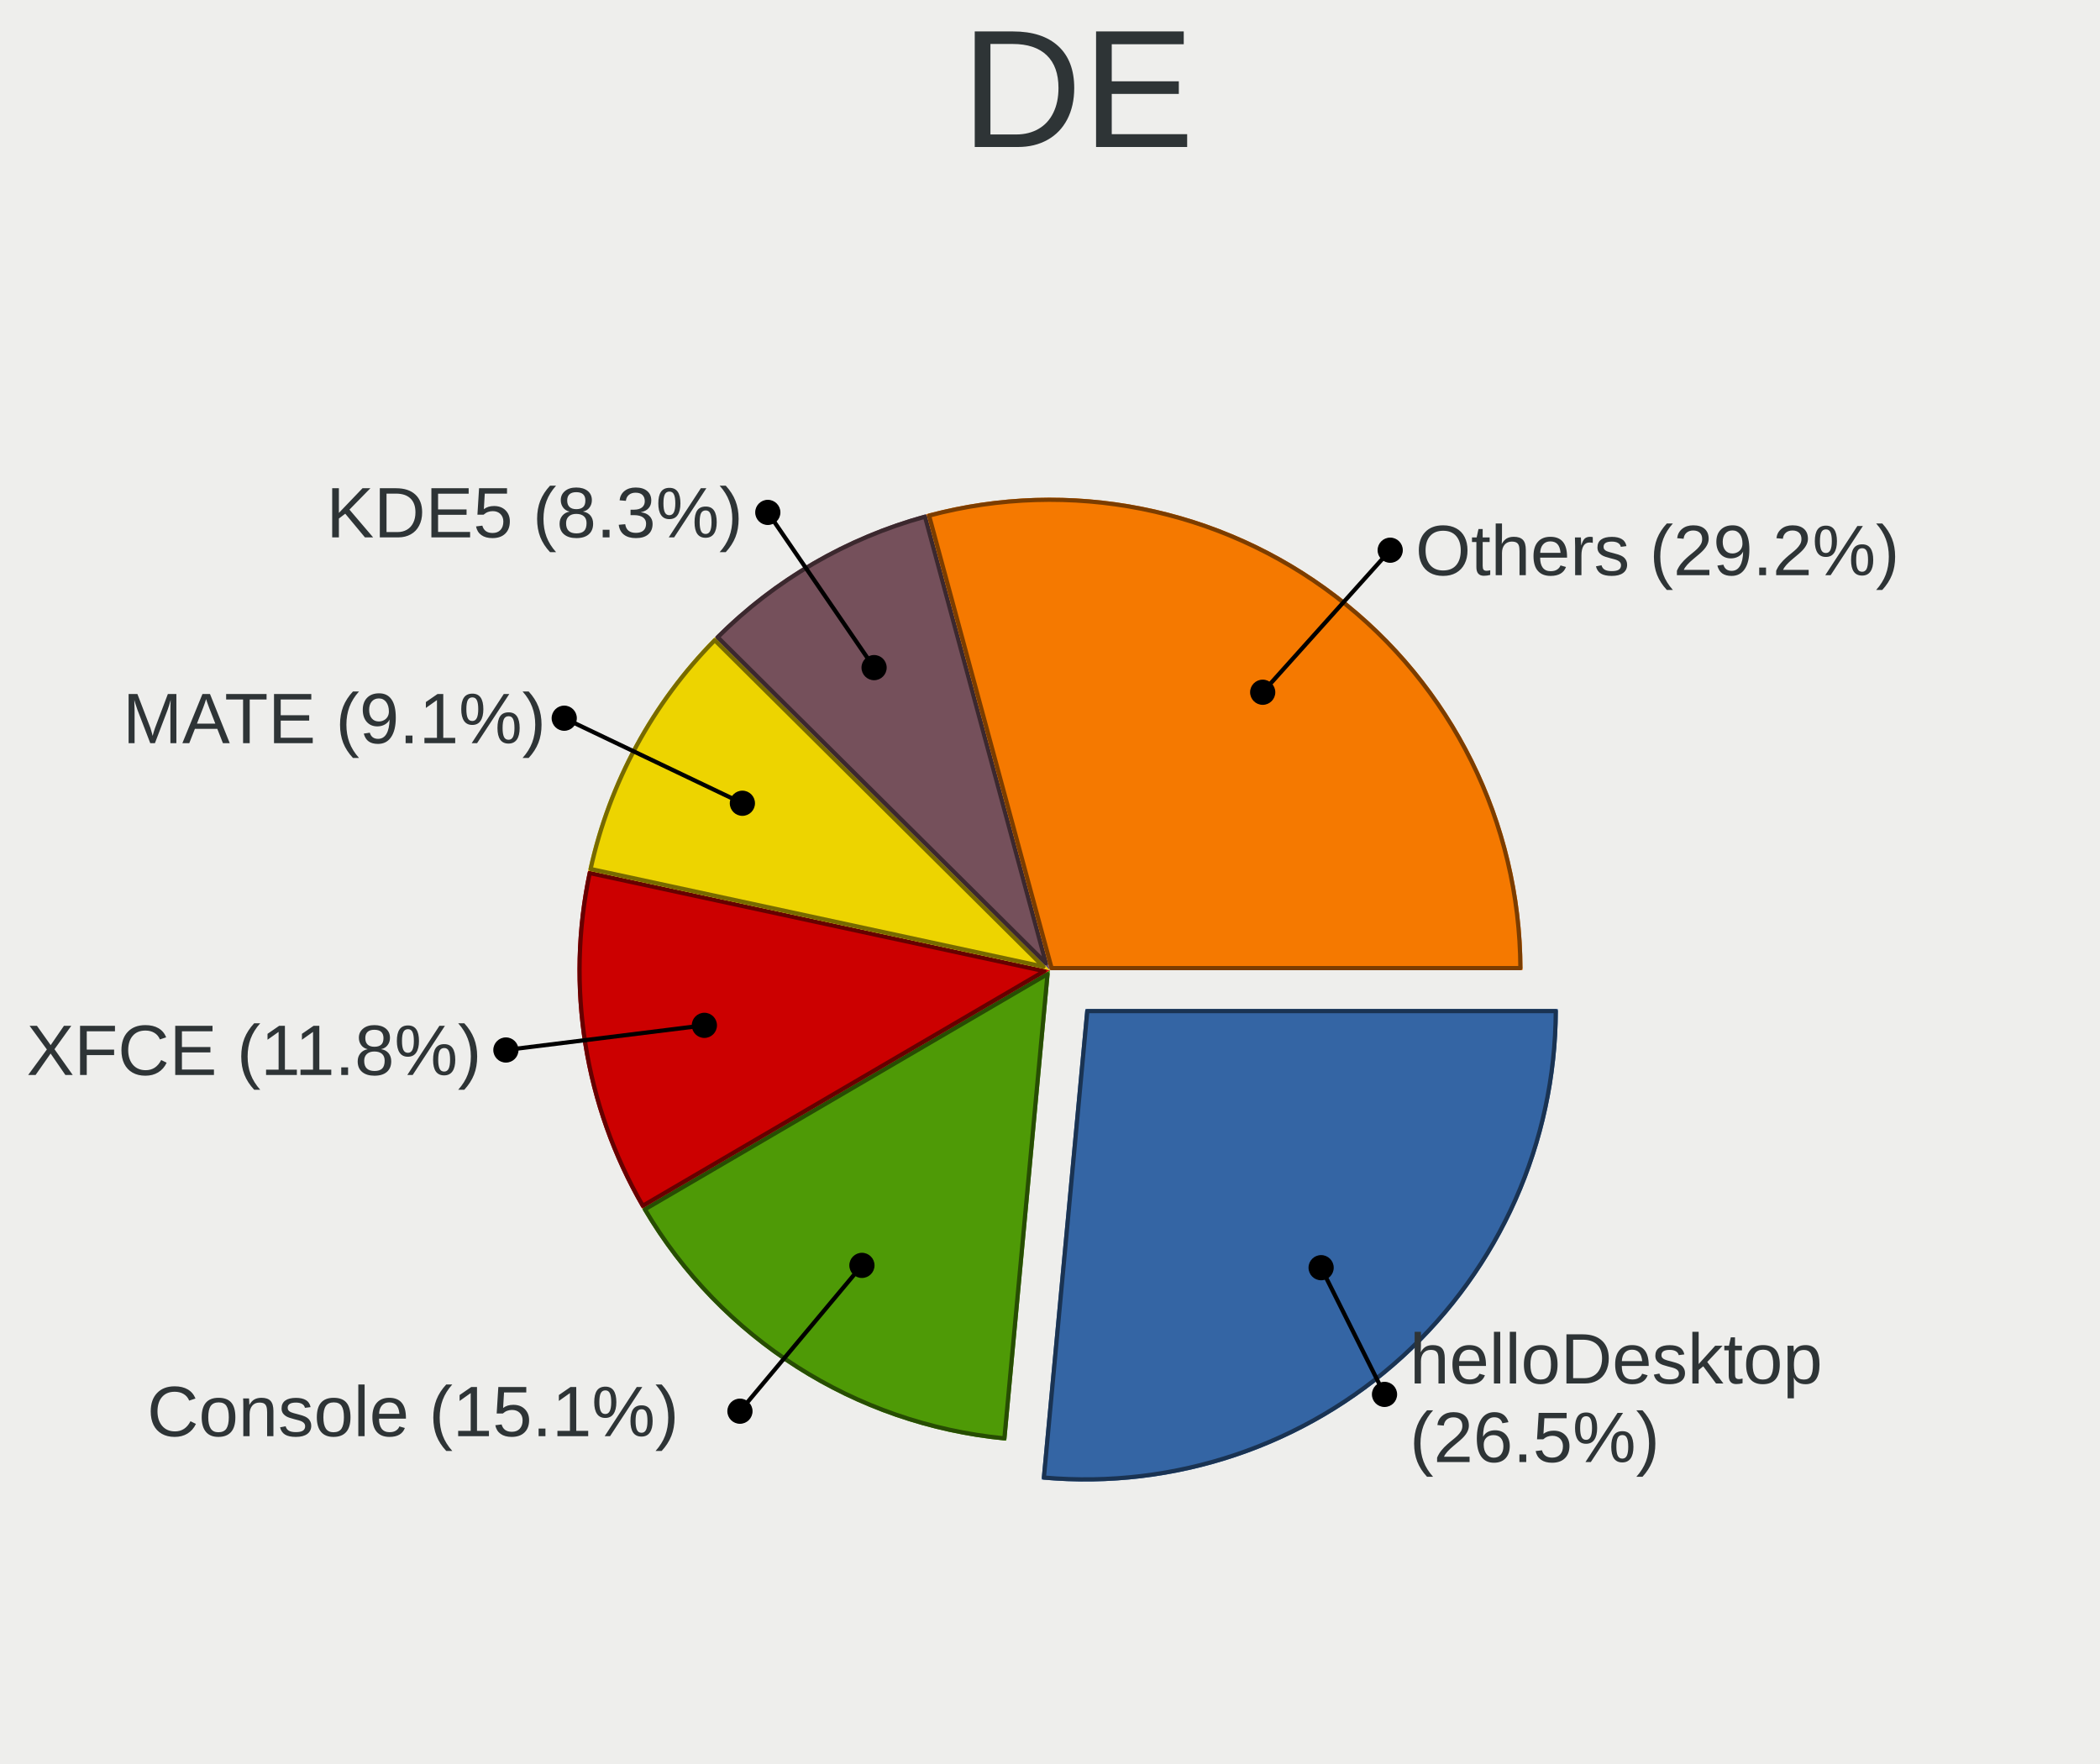
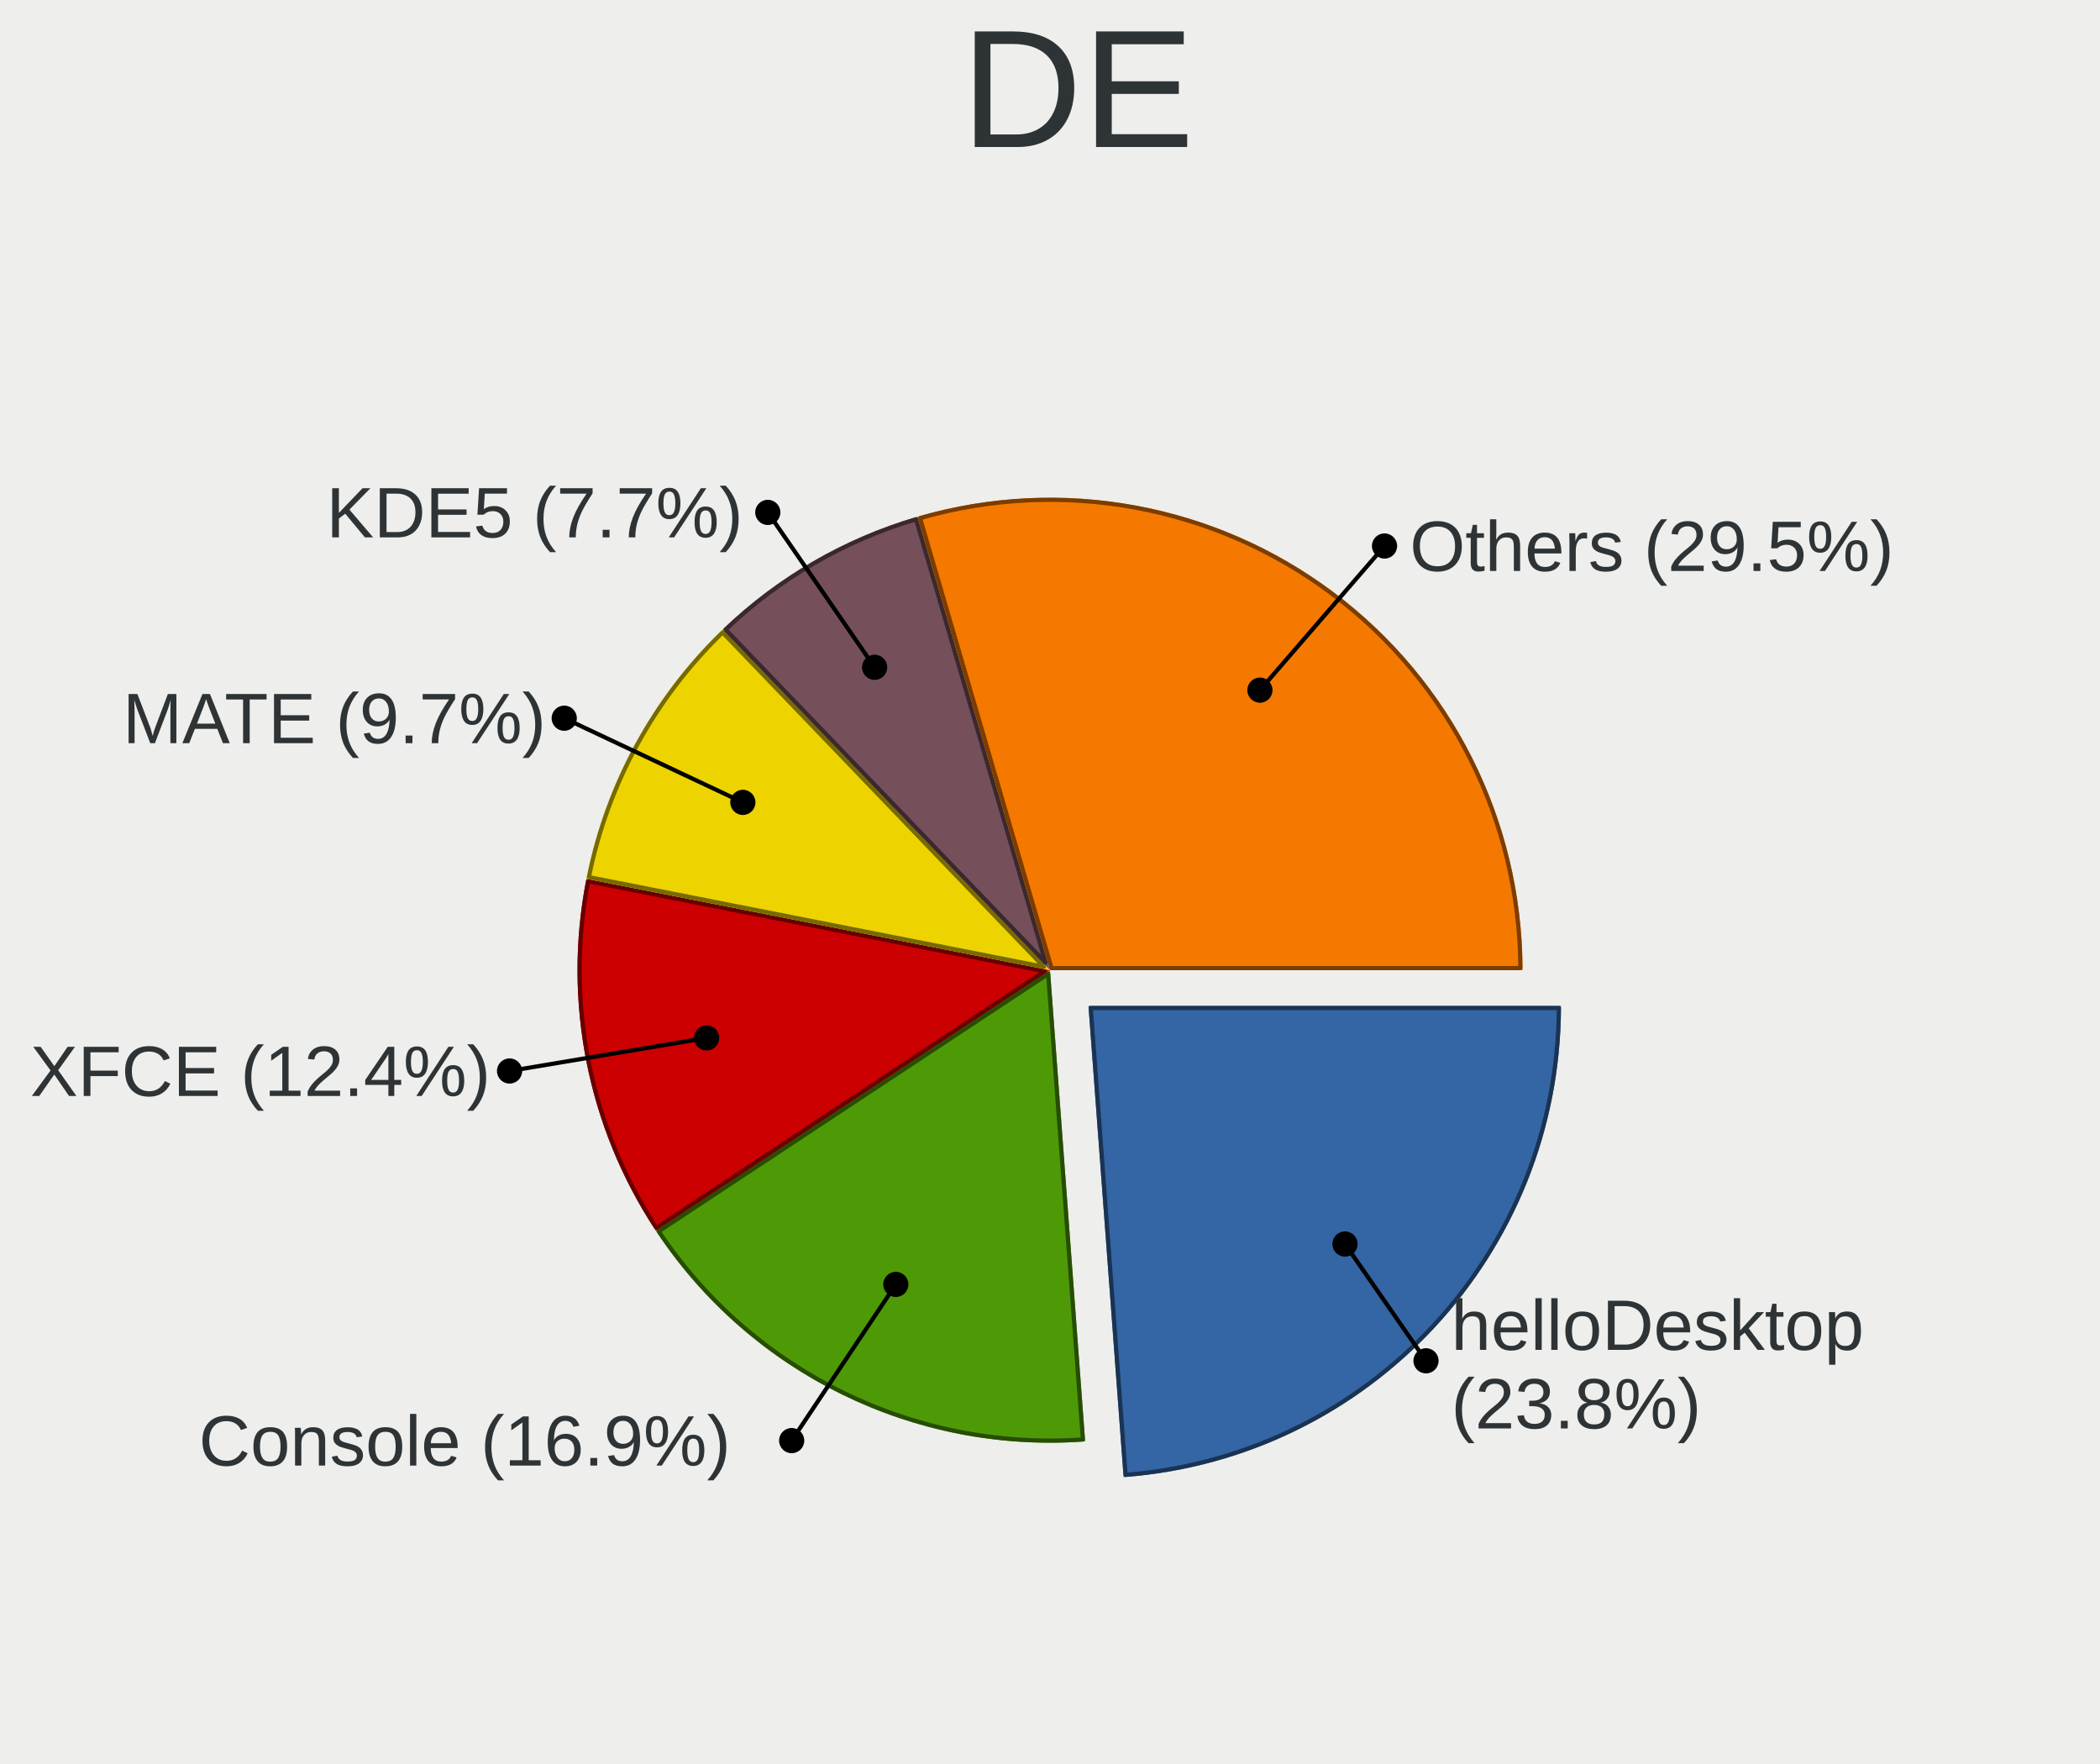
<svg xmlns="http://www.w3.org/2000/svg" width="500" height="420" version="1.0" id="ezcGraph">
  <defs />
  <g id="ezcGraphChart" color-rendering="optimizeQuality" shape-rendering="geometricPrecision" text-rendering="optimizeLegibility">
    <path d=" M 0,420 L 0,0 L 500,0 L 500,420 L 0,420 z " style="fill: #eeeeec; fill-opacity: 1.00; stroke: none;" id="ezcGraphPolygon_1" />
    <path d=" M 0,42 L 0,0 L 500,0 L 500,42 L 0,42 z " style="fill: #000000; fill-opacity: 0.00; stroke: none;" id="ezcGraphPolygon_2" />
-     <path d="M 258.42,240.24 L 370.92,240.24 A 112.50,112.50 0 0,1 248.01,352.26 z" style="fill: #3465a4; fill-opacity: 1.00; stroke: none; cursor: pointer;" id="ezcGraphCircleSector_4" />
-     <path d="M 258.88,240.74 L 370.42,240.74 A 112.00,112.00 0 0,1 248.55,351.80 z" style="fill: none; stroke: #1a3352; stroke-width: 1; stroke-opacity: 1.00; stroke-linecap: round; stroke-linejoin: round;" id="ezcGraphCircleSector_5" />
-     <path d="M 250.00,231.00 L 239.59,343.02 A 112.50,112.50 0 0,1 152.87,287.76 z" style="fill: #4e9a06; fill-opacity: 1.00; stroke: none; cursor: pointer;" id="ezcGraphCircleSector_6" />
-     <path d="M 249.41,231.92 L 239.14,342.47 A 112.00,112.00 0 0,1 153.55,287.94 z" style="fill: none; stroke: #274d03; stroke-width: 1; stroke-opacity: 1.00; stroke-linecap: round; stroke-linejoin: round;" id="ezcGraphCircleSector_7" />
-     <path d="M 250.00,231.00 L 152.87,287.76 A 112.50,112.50 0 0,1 140.03,207.28 z" style="fill: #cc0000; fill-opacity: 1.00; stroke: none; cursor: pointer;" id="ezcGraphCircleSector_8" />
-     <path d="M 248.64,231.22 L 153.05,287.08 A 112.00,112.00 0 0,1 140.41,207.87 z" style="fill: none; stroke: #660000; stroke-width: 1; stroke-opacity: 1.00; stroke-linecap: round; stroke-linejoin: round;" id="ezcGraphCircleSector_9" />
-     <path d="M 250.00,231.00 L 140.03,207.28 A 112.50,112.50 0 0,1 170.18,151.72 z" style="fill: #edd400; fill-opacity: 1.00; stroke: none; cursor: pointer;" id="ezcGraphCircleSector_10" />
-     <path d="M 248.44,230.15 L 140.62,206.90 A 112.00,112.00 0 0,1 170.18,152.43 z" style="fill: none; stroke: #776a00; stroke-width: 1; stroke-opacity: 1.00; stroke-linecap: round; stroke-linejoin: round;" id="ezcGraphCircleSector_11" />
-     <path d="M 250.00,231.00 L 170.18,151.72 A 112.50,112.50 0 0,1 220.60,122.41 z" style="fill: #75505b; fill-opacity: 1.00; stroke: none; cursor: pointer;" id="ezcGraphCircleSector_12" />
-     <path d="M 249.03,229.33 L 170.89,151.72 A 112.00,112.00 0 0,1 220.24,123.02 z" style="fill: none; stroke: #3b282e; stroke-width: 1; stroke-opacity: 1.00; stroke-linecap: round; stroke-linejoin: round;" id="ezcGraphCircleSector_13" />
-     <path d="M 250.00,231.00 L 220.60,122.41 A 112.50,112.50 0 0,1 362.50,231.00 z" style="fill: #f57900; fill-opacity: 1.00; stroke: none;" id="ezcGraphCircleSector_14" />
-     <path d="M 250.38,230.50 L 221.21,122.76 A 112.00,112.00 0 0,1 362.00,230.50 z" style="fill: none; stroke: #7b3d00; stroke-width: 1; stroke-opacity: 1.00; stroke-linecap: round; stroke-linejoin: round;" id="ezcGraphCircleSector_15" />
-     <path d=" M 208.116,158.957 L 182.812,122" style="fill: none; stroke: #000000; stroke-width: 1; stroke-opacity: 1.00; stroke-linecap: round; stroke-linejoin: round;" id="ezcGraphLine_16" />
-     <ellipse cx="208.116" cy="158.957" rx="3" ry="3" style="fill: #000000; fill-opacity: 1.00; stroke: none;" id="ezcGraphCircle_17" />
+     <path d="M 259.16,239.50 L 371.66,239.50 A 112.50,112.50 0 0,1 267.53,351.69 z" style="fill: #3465a4; fill-opacity: 1.00; stroke: none; cursor: pointer;" id="ezcGraphCircleSector_4" />
+     <path d="M 259.70,240.00 L 371.16,240.00 A 112.00,112.00 0 0,1 267.99,351.16 z" style="fill: none; stroke: #1a3352; stroke-width: 1; stroke-opacity: 1.00; stroke-linecap: round; stroke-linejoin: round;" id="ezcGraphCircleSector_5" />
+     <path d="M 250.00,231.00 L 258.37,343.19 A 112.50,112.50 0 0,1 156.15,293.03 z" style="fill: #4e9a06; fill-opacity: 1.00; stroke: none; cursor: pointer;" id="ezcGraphCircleSector_6" />
+     <path d="M 249.56,231.89 L 257.83,342.73 A 112.00,112.00 0 0,1 156.84,293.17 z" style="fill: none; stroke: #274d03; stroke-width: 1; stroke-opacity: 1.00; stroke-linecap: round; stroke-linejoin: round;" id="ezcGraphCircleSector_7" />
+     <path d="M 250.00,231.00 L 156.15,293.03 A 112.50,112.50 0 0,1 139.63,209.24 z" style="fill: #cc0000; fill-opacity: 1.00; stroke: none; cursor: pointer;" id="ezcGraphCircleSector_8" />
+     <path d="M 248.71,231.25 L 156.29,292.34 A 112.00,112.00 0 0,1 140.02,209.82 z" style="fill: none; stroke: #660000; stroke-width: 1; stroke-opacity: 1.00; stroke-linecap: round; stroke-linejoin: round;" id="ezcGraphCircleSector_9" />
+     <path d="M 250.00,231.00 L 139.63,209.24 A 112.50,112.50 0 0,1 172.06,149.87 z" style="fill: #edd400; fill-opacity: 1.00; stroke: none; cursor: pointer;" id="ezcGraphCircleSector_10" />
+     <path d="M 248.54,230.20 L 140.21,208.84 A 112.00,112.00 0 0,1 172.05,150.58 z" style="fill: none; stroke: #776a00; stroke-width: 1; stroke-opacity: 1.00; stroke-linecap: round; stroke-linejoin: round;" id="ezcGraphCircleSector_11" />
+     <path d="M 250.00,231.00 L 172.06,149.87 A 112.50,112.50 0 0,1 218.44,123.02 z" style="fill: #75505b; fill-opacity: 1.00; stroke: none; cursor: pointer;" id="ezcGraphCircleSector_12" />
+     <path d="M 248.95,229.18 L 172.77,149.89 A 112.00,112.00 0 0,1 218.10,123.64 z" style="fill: none; stroke: #3b282e; stroke-width: 1; stroke-opacity: 1.00; stroke-linecap: round; stroke-linejoin: round;" id="ezcGraphCircleSector_13" />
+     <path d="M 250.00,231.00 L 218.44,123.02 A 112.50,112.50 0 0,1 362.50,231.00 z" style="fill: #f57900; fill-opacity: 1.00; stroke: none;" id="ezcGraphCircleSector_14" />
+     <path d="M 250.37,230.50 L 219.06,123.36 A 112.00,112.00 0 0,1 362.00,230.50 z" style="fill: none; stroke: #7b3d00; stroke-width: 1; stroke-opacity: 1.00; stroke-linecap: round; stroke-linejoin: round;" id="ezcGraphCircleSector_15" />
+     <path d=" M 208.242,158.884 L 182.812,122" style="fill: none; stroke: #000000; stroke-width: 1; stroke-opacity: 1.00; stroke-linecap: round; stroke-linejoin: round;" id="ezcGraphLine_16" />
+     <ellipse cx="208.242" cy="158.884" rx="3" ry="3" style="fill: #000000; fill-opacity: 1.00; stroke: none;" id="ezcGraphCircle_17" />
    <ellipse cx="182.812" cy="122" rx="3" ry="3" style="fill: #000000; fill-opacity: 1.00; stroke: none;" id="ezcGraphCircle_18" />
-     <path d=" M 176.758,191.251 L 134.341,171" style="fill: none; stroke: #000000; stroke-width: 1; stroke-opacity: 1.00; stroke-linecap: round; stroke-linejoin: round;" id="ezcGraphLine_20" />
-     <ellipse cx="176.758" cy="191.251" rx="3" ry="3" style="fill: #000000; fill-opacity: 1.00; stroke: none;" id="ezcGraphCircle_21" />
+     <path d=" M 176.87,191.043 L 134.341,171" style="fill: none; stroke: #000000; stroke-width: 1; stroke-opacity: 1.00; stroke-linecap: round; stroke-linejoin: round;" id="ezcGraphLine_20" />
+     <ellipse cx="176.87" cy="191.043" rx="3" ry="3" style="fill: #000000; fill-opacity: 1.00; stroke: none;" id="ezcGraphCircle_21" />
    <ellipse cx="134.341" cy="171" rx="3" ry="3" style="fill: #000000; fill-opacity: 1.00; stroke: none;" id="ezcGraphCircle_22" />
-     <path d=" M 167.707,244.129 L 120.452,250" style="fill: none; stroke: #000000; stroke-width: 1; stroke-opacity: 1.00; stroke-linecap: round; stroke-linejoin: round;" id="ezcGraphLine_24" />
-     <ellipse cx="167.707" cy="244.129" rx="3" ry="3" style="fill: #000000; fill-opacity: 1.00; stroke: none;" id="ezcGraphCircle_25" />
-     <ellipse cx="120.452" cy="250" rx="3" ry="3" style="fill: #000000; fill-opacity: 1.00; stroke: none;" id="ezcGraphCircle_26" />
-     <path d=" M 205.221,301.28 L 176.177,336" style="fill: none; stroke: #000000; stroke-width: 1; stroke-opacity: 1.00; stroke-linecap: round; stroke-linejoin: round;" id="ezcGraphLine_28" />
-     <ellipse cx="205.221" cy="301.28" rx="3" ry="3" style="fill: #000000; fill-opacity: 1.00; stroke: none;" id="ezcGraphCircle_29" />
-     <ellipse cx="176.177" cy="336" rx="3" ry="3" style="fill: #000000; fill-opacity: 1.00; stroke: none;" id="ezcGraphCircle_30" />
-     <path d=" M 300.643,164.82 L 331,131" style="fill: none; stroke: #000000; stroke-width: 1; stroke-opacity: 1.00; stroke-linecap: round; stroke-linejoin: round;" id="ezcGraphLine_32" />
-     <ellipse cx="300.643" cy="164.82" rx="3" ry="3" style="fill: #000000; fill-opacity: 1.00; stroke: none;" id="ezcGraphCircle_33" />
-     <ellipse cx="331" cy="131" rx="3" ry="3" style="fill: #000000; fill-opacity: 1.00; stroke: none;" id="ezcGraphCircle_34" />
-     <path d=" M 314.553,301.83 L 329.648,332" style="fill: none; stroke: #000000; stroke-width: 1; stroke-opacity: 1.00; stroke-linecap: round; stroke-linejoin: round;" id="ezcGraphLine_36" />
-     <ellipse cx="314.553" cy="301.83" rx="3" ry="3" style="fill: #000000; fill-opacity: 1.00; stroke: none;" id="ezcGraphCircle_37" />
-     <ellipse cx="329.648" cy="332" rx="3" ry="3" style="fill: #000000; fill-opacity: 1.00; stroke: none;" id="ezcGraphCircle_38" />
+     <path d=" M 168.241,247.121 L 121.326,255" style="fill: none; stroke: #000000; stroke-width: 1; stroke-opacity: 1.00; stroke-linecap: round; stroke-linejoin: round;" id="ezcGraphLine_24" />
+     <ellipse cx="168.241" cy="247.121" rx="3" ry="3" style="fill: #000000; fill-opacity: 1.00; stroke: none;" id="ezcGraphCircle_25" />
+     <ellipse cx="121.326" cy="255" rx="3" ry="3" style="fill: #000000; fill-opacity: 1.00; stroke: none;" id="ezcGraphCircle_26" />
+     <path d=" M 213.291,305.812 L 188.493,343" style="fill: none; stroke: #000000; stroke-width: 1; stroke-opacity: 1.00; stroke-linecap: round; stroke-linejoin: round;" id="ezcGraphLine_28" />
+     <ellipse cx="213.291" cy="305.812" rx="3" ry="3" style="fill: #000000; fill-opacity: 1.00; stroke: none;" id="ezcGraphCircle_29" />
+     <ellipse cx="188.493" cy="343" rx="3" ry="3" style="fill: #000000; fill-opacity: 1.00; stroke: none;" id="ezcGraphCircle_30" />
+     <path d=" M 299.98,164.319 L 329.648,130" style="fill: none; stroke: #000000; stroke-width: 1; stroke-opacity: 1.00; stroke-linecap: round; stroke-linejoin: round;" id="ezcGraphLine_32" />
+     <ellipse cx="299.98" cy="164.319" rx="3" ry="3" style="fill: #000000; fill-opacity: 1.00; stroke: none;" id="ezcGraphCircle_33" />
+     <ellipse cx="329.648" cy="130" rx="3" ry="3" style="fill: #000000; fill-opacity: 1.00; stroke: none;" id="ezcGraphCircle_34" />
+     <path d=" M 320.239,296.196 L 339.522,324" style="fill: none; stroke: #000000; stroke-width: 1; stroke-opacity: 1.00; stroke-linecap: round; stroke-linejoin: round;" id="ezcGraphLine_36" />
+     <ellipse cx="320.239" cy="296.196" rx="3" ry="3" style="fill: #000000; fill-opacity: 1.00; stroke: none;" id="ezcGraphCircle_37" />
+     <ellipse cx="339.522" cy="324" rx="3" ry="3" style="fill: #000000; fill-opacity: 1.00; stroke: none;" id="ezcGraphCircle_38" />
    <g id="ezcGraphTextBox_3">
      <path d=" M 228.3,42 L 228.3,0.5 L 272.2,0.5 L 272.2,42 L 228.3,42 z " style="fill: #ffffff; fill-opacity: 0.00; stroke: none;" id="ezcGraphPolygon_40" />
      <text id="ezcGraphTextBox_3_text" x="228.8" text-length="42.4px" y="35" style="font-size: 40px; font-family: 'Arial'; fill: #2e3436; fill-opacity: 1.00; stroke: none;">DE</text>
    </g>
    <g id="ezcGraphTextBox_19" style=" cursor: pointer;">
      <path d=" M 77.202,131.5 L 77.202,113 L 177.812,113 L 177.812,131.5 L 77.202,131.5 z " style="fill: #ffffff; fill-opacity: 0.00; stroke: none;" id="ezcGraphPolygon_41" />
-       <text id="ezcGraphTextBox_19_text" x="77.702" text-length="99.11px" y="127.95" style="font-size: 17px; font-family: 'Arial'; fill: #2e3436; fill-opacity: 1.00; stroke: none;">KDE5 (8.3%)</text>
+       <text id="ezcGraphTextBox_19_text" x="77.702" text-length="99.11px" y="127.95" style="font-size: 17px; font-family: 'Arial'; fill: #2e3436; fill-opacity: 1.00; stroke: none;">KDE5 (7.7%)</text>
    </g>
    <g id="ezcGraphTextBox_23" style=" cursor: pointer;">
      <path d=" M 28.731,180.5 L 28.731,162 L 129.341,162 L 129.341,180.5 L 28.731,180.5 z " style="fill: #ffffff; fill-opacity: 0.00; stroke: none;" id="ezcGraphPolygon_42" />
-       <text id="ezcGraphTextBox_23_text" x="29.231" text-length="99.11px" y="176.95" style="font-size: 17px; font-family: 'Arial'; fill: #2e3436; fill-opacity: 1.00; stroke: none;">MATE (9.1%)</text>
+       <text id="ezcGraphTextBox_23_text" x="29.231" text-length="99.11px" y="176.95" style="font-size: 17px; font-family: 'Arial'; fill: #2e3436; fill-opacity: 1.00; stroke: none;">MATE (9.7%)</text>
    </g>
    <g id="ezcGraphTextBox_27" style=" cursor: pointer;">
-       <path d=" M 5.832,259.5 L 5.832,241 L 115.452,241 L 115.452,259.5 L 5.832,259.5 z " style="fill: #ffffff; fill-opacity: 0.00; stroke: none;" id="ezcGraphPolygon_43" />
-       <text id="ezcGraphTextBox_27_text" x="6.332" text-length="108.12px" y="255.95" style="font-size: 17px; font-family: 'Arial'; fill: #2e3436; fill-opacity: 1.00; stroke: none;">XFCE (11.8%)</text>
+       <path d=" M 6.706,264.5 L 6.706,246 L 116.326,246 L 116.326,264.5 L 6.706,264.5 z " style="fill: #ffffff; fill-opacity: 0.00; stroke: none;" id="ezcGraphPolygon_43" />
+       <text id="ezcGraphTextBox_27_text" x="7.206" text-length="108.12px" y="260.95" style="font-size: 17px; font-family: 'Arial'; fill: #2e3436; fill-opacity: 1.00; stroke: none;">XFCE (12.4%)</text>
    </g>
    <g id="ezcGraphTextBox_31" style=" cursor: pointer;">
-       <path d=" M 34.527,345.5 L 34.527,327 L 171.177,327 L 171.177,345.5 L 34.527,345.5 z " style="fill: #ffffff; fill-opacity: 0.00; stroke: none;" id="ezcGraphPolygon_44" />
-       <text id="ezcGraphTextBox_31_text" x="35.027" text-length="135.15px" y="341.95" style="font-size: 17px; font-family: 'Arial'; fill: #2e3436; fill-opacity: 1.00; stroke: none;">Console (15.1%)</text>
+       <path d=" M 46.843,352.5 L 46.843,334 L 183.493,334 L 183.493,352.5 L 46.843,352.5 z " style="fill: #ffffff; fill-opacity: 0.00; stroke: none;" id="ezcGraphPolygon_44" />
+       <text id="ezcGraphTextBox_31_text" x="47.343" text-length="135.15px" y="348.95" style="font-size: 17px; font-family: 'Arial'; fill: #2e3436; fill-opacity: 1.00; stroke: none;">Console (16.9%)</text>
    </g>
    <g id="ezcGraphTextBox_35">
-       <path d=" M 336.5,140.5 L 336.5,122 L 464.14,122 L 464.14,140.5 L 336.5,140.5 z " style="fill: #ffffff; fill-opacity: 0.00; stroke: none;" id="ezcGraphPolygon_45" />
-       <text id="ezcGraphTextBox_35_text" x="337" text-length="126.14px" y="136.95" style="font-size: 17px; font-family: 'Arial'; fill: #2e3436; fill-opacity: 1.00; stroke: none;">Others (29.2%)</text>
+       <path d=" M 335.148,139.5 L 335.148,121 L 462.788,121 L 462.788,139.5 L 335.148,139.5 z " style="fill: #ffffff; fill-opacity: 0.00; stroke: none;" id="ezcGraphPolygon_45" />
+       <text id="ezcGraphTextBox_35_text" x="335.648" text-length="126.14px" y="135.95" style="font-size: 17px; font-family: 'Arial'; fill: #2e3436; fill-opacity: 1.00; stroke: none;">Others (29.5%)</text>
    </g>
    <g id="ezcGraphTextBox_39" style=" cursor: pointer;">
-       <path d=" M 335.148,350.05 L 335.148,314.45 L 444.768,314.45 L 444.768,350.05 L 335.148,350.05 z " style="fill: #ffffff; fill-opacity: 0.00; stroke: none;" id="ezcGraphPolygon_46" />
-       <text id="ezcGraphTextBox_39_text" x="335.648" text-length="108.12px" y="329.4" style="font-size: 17px; font-family: 'Arial'; fill: #2e3436; fill-opacity: 1.00; stroke: none;">helloDesktop</text>
-       <text id="ezcGraphTextBox_39_text" x="335.648" text-length="63.07px" y="348.1" style="font-size: 17px; font-family: 'Arial'; fill: #2e3436; fill-opacity: 1.00; stroke: none;">(26.5%)</text>
+       <path d=" M 345.022,342.05 L 345.022,306.45 L 454.642,306.45 L 454.642,342.05 L 345.022,342.05 z " style="fill: #ffffff; fill-opacity: 0.00; stroke: none;" id="ezcGraphPolygon_46" />
+       <text id="ezcGraphTextBox_39_text" x="345.522" text-length="108.12px" y="321.4" style="font-size: 17px; font-family: 'Arial'; fill: #2e3436; fill-opacity: 1.00; stroke: none;">helloDesktop</text>
+       <text id="ezcGraphTextBox_39_text" x="345.522" text-length="63.07px" y="340.1" style="font-size: 17px; font-family: 'Arial'; fill: #2e3436; fill-opacity: 1.00; stroke: none;">(23.8%)</text>
    </g>
  </g>
</svg>
